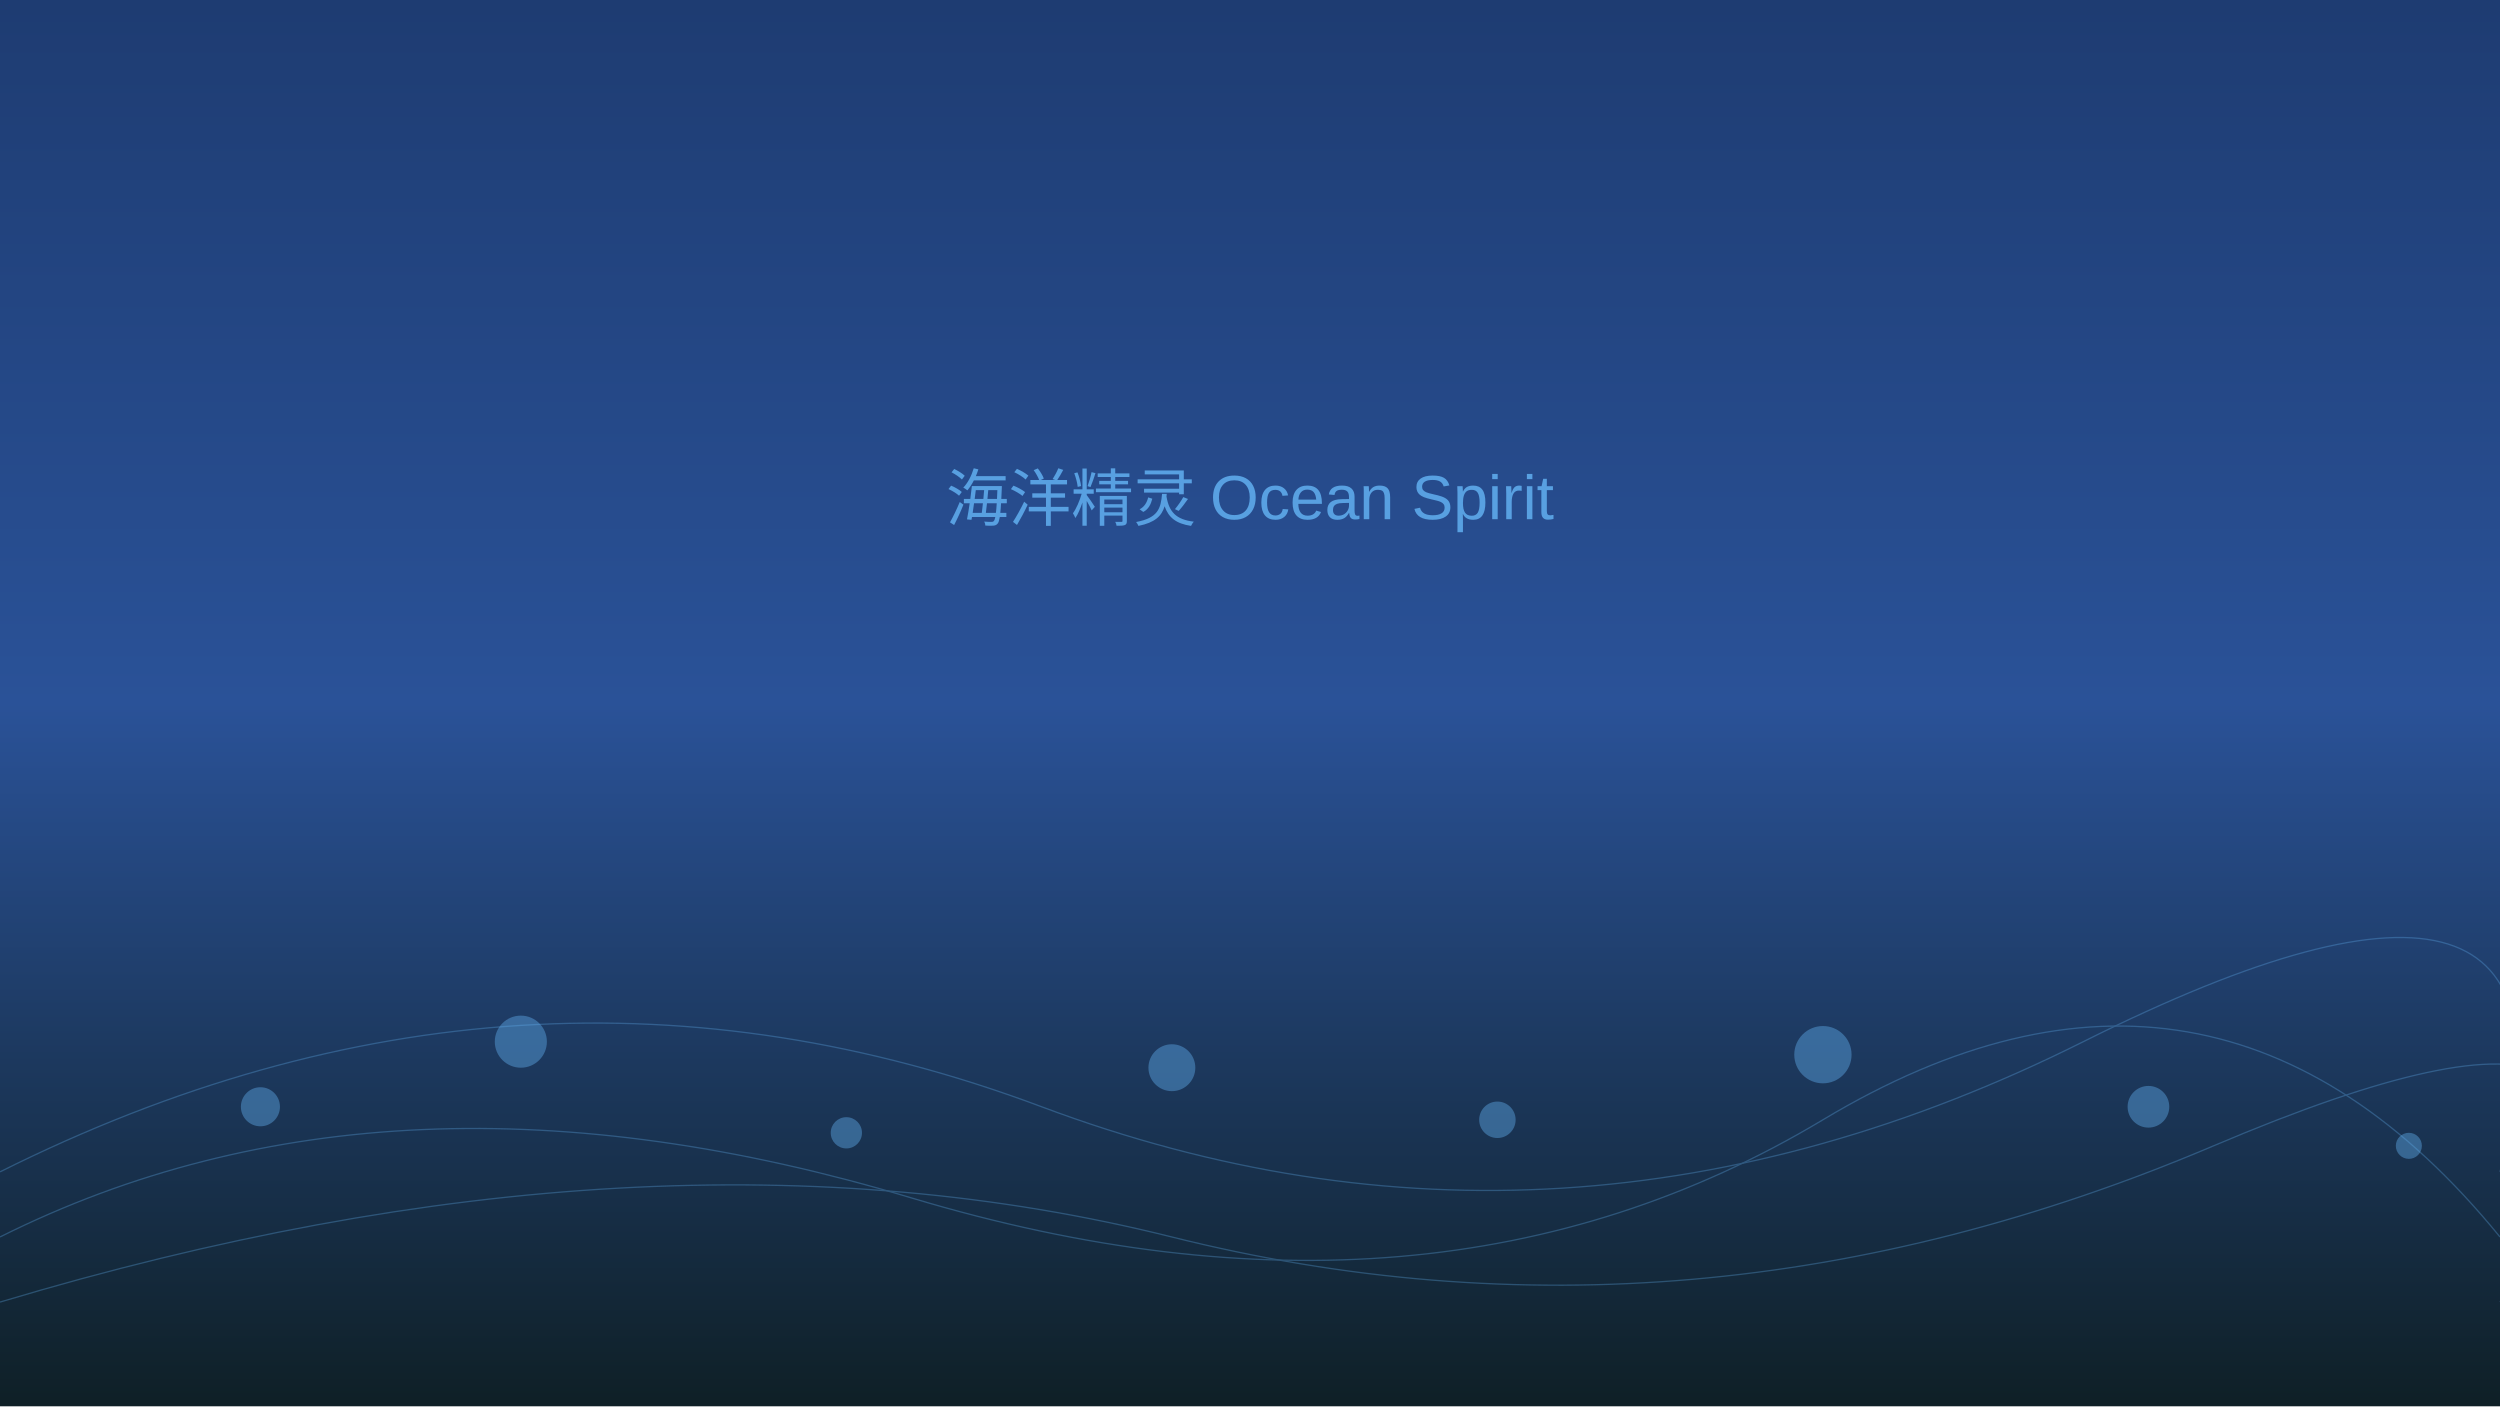
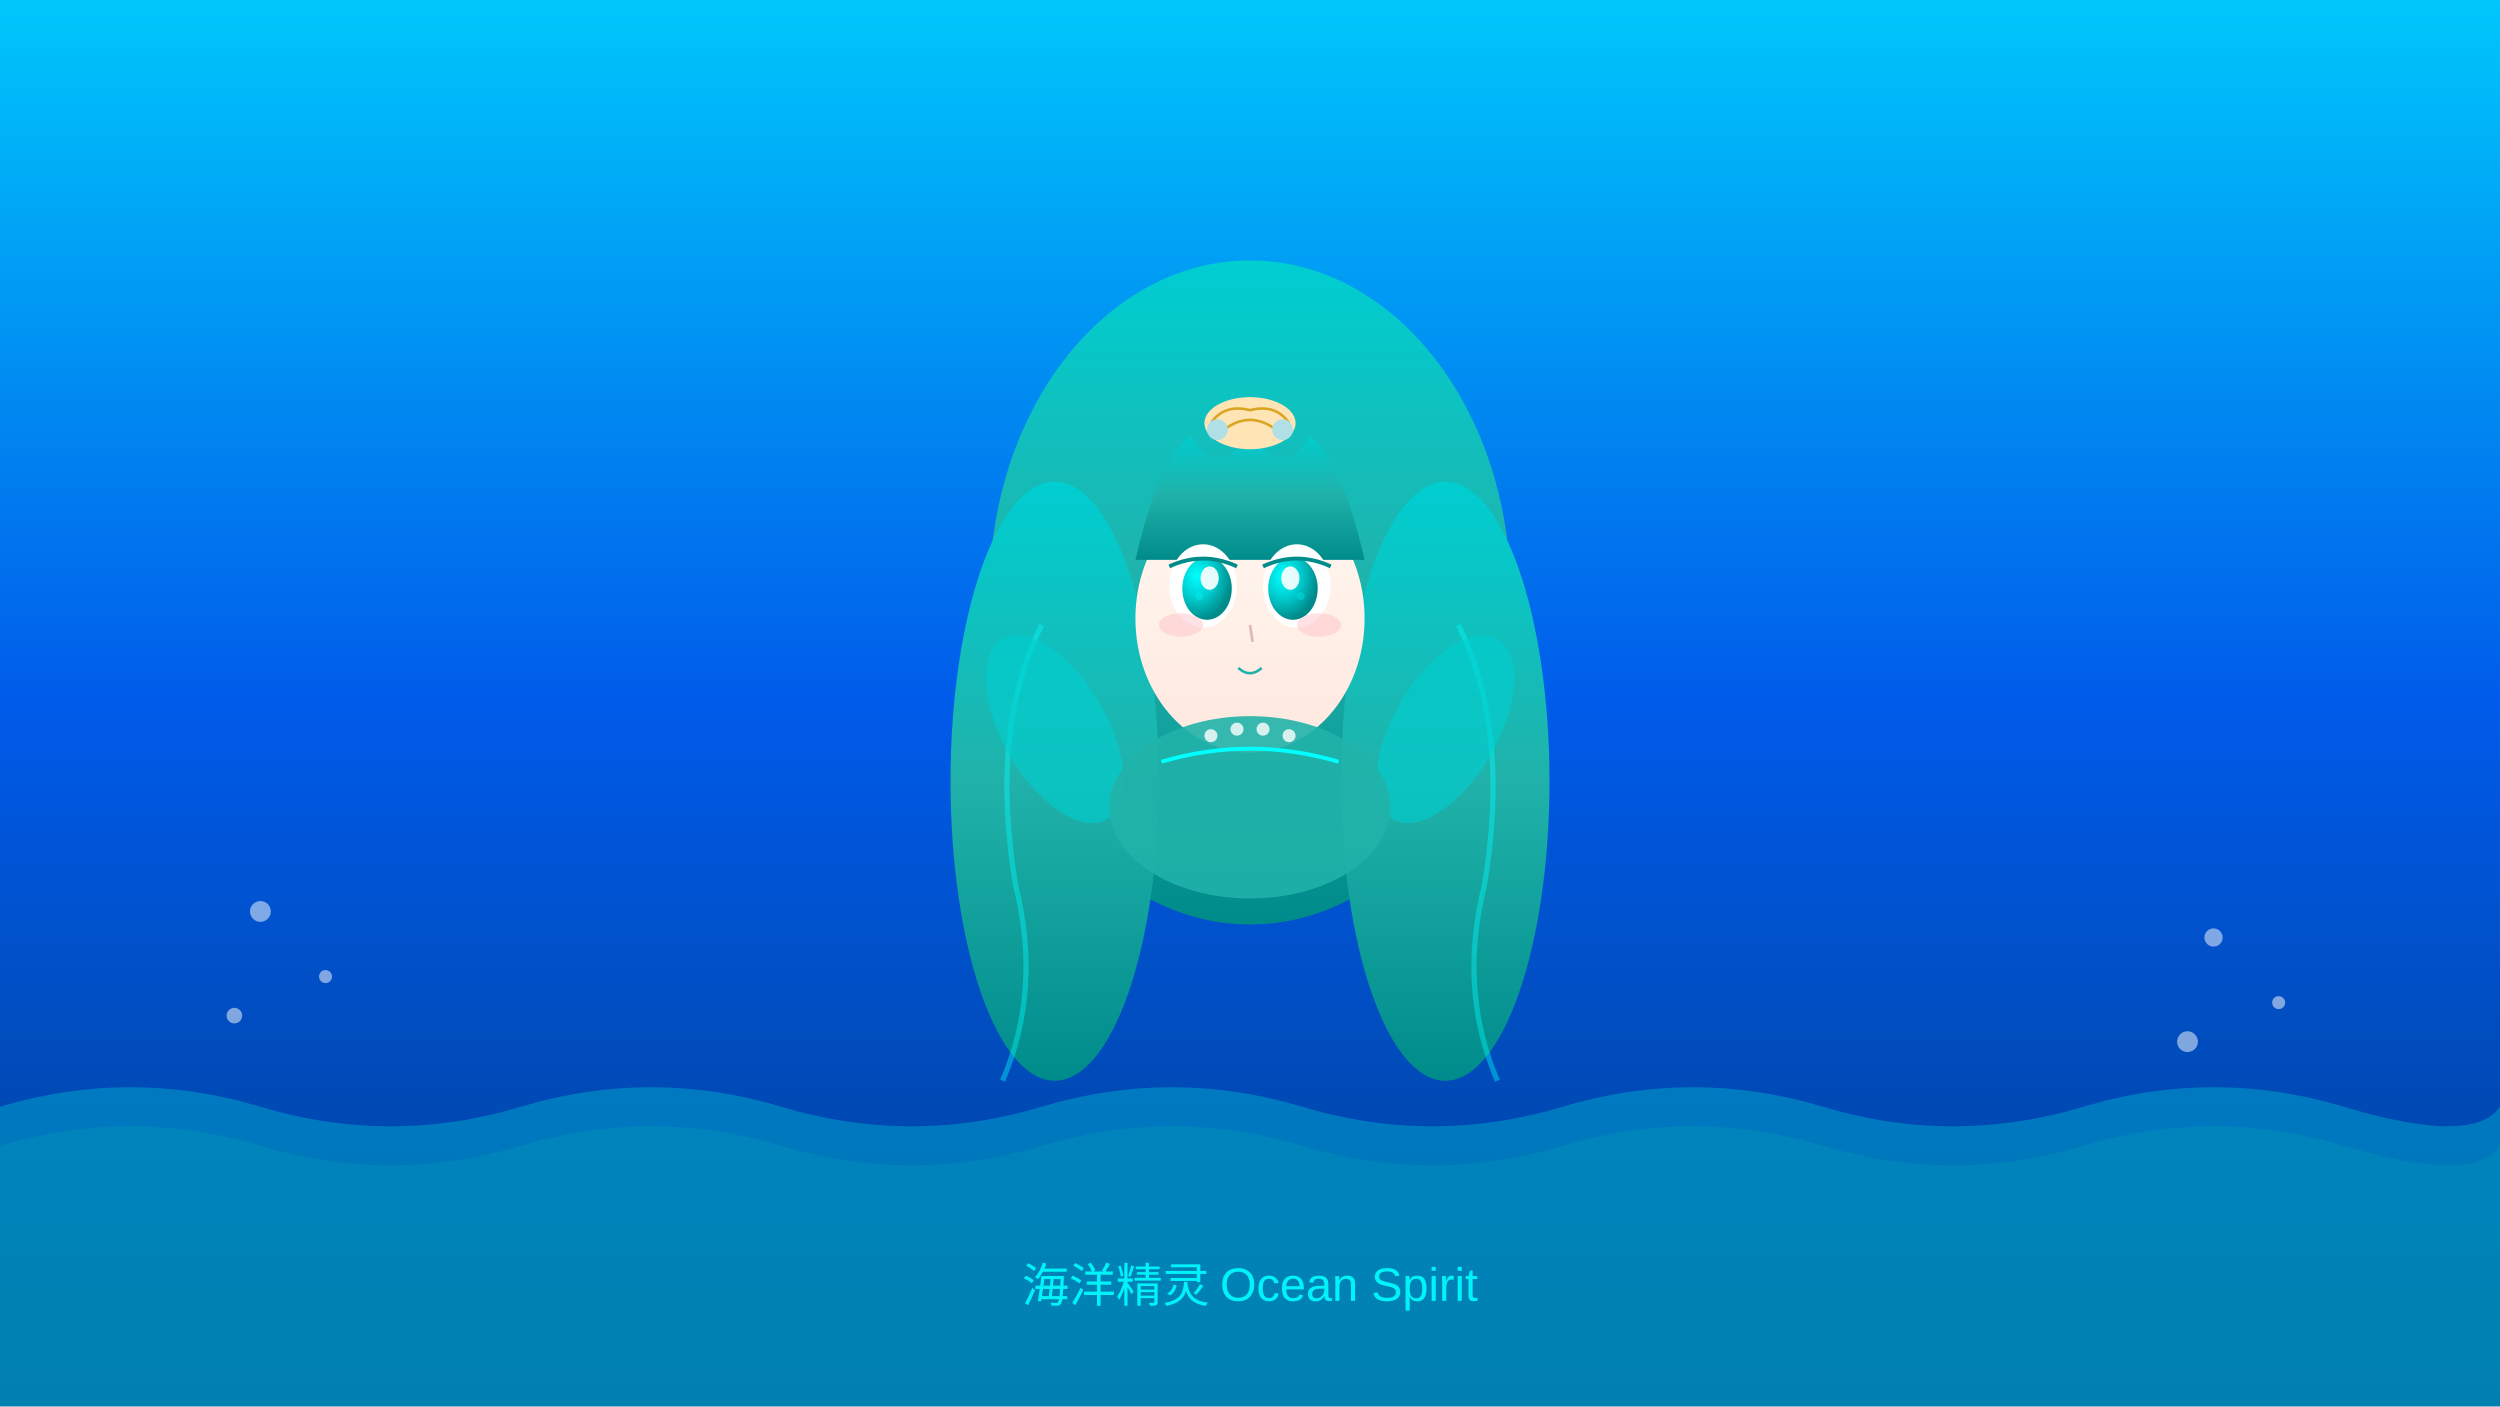
<svg xmlns="http://www.w3.org/2000/svg" viewBox="0 0 1920 1080">
  <defs>
    <linearGradient id="bg15-gradient" x1="0%" y1="0%" x2="0%" y2="100%">
-       <stop offset="0%" style="stop-color:#1e3c72;stop-opacity:1" />
-       <stop offset="50%" style="stop-color:#2a5298;stop-opacity:1" />
-       <stop offset="100%" style="stop-color:#0f2027;stop-opacity:1" />
+       <stop offset="0%" style="stop-color:#00c6fb;stop-opacity:1" />
+       <stop offset="50%" style="stop-color:#005bea;stop-opacity:1" />
+       <stop offset="100%" style="stop-color:#003d8f;stop-opacity:1" />
    </linearGradient>
+     <linearGradient id="hair-ocean" x1="0%" y1="0%" x2="0%" y2="100%">
+       <stop offset="0%" style="stop-color:#00ced1" />
+       <stop offset="50%" style="stop-color:#20b2aa" />
+       <stop offset="100%" style="stop-color:#008b8b" />
+     </linearGradient>
+     <linearGradient id="skin-ocean" x1="0%" y1="0%" x2="0%" y2="100%">
+       <stop offset="0%" style="stop-color:#fff8f0" />
+       <stop offset="100%" style="stop-color:#ffe8e0" />
+     </linearGradient>
+     <radialGradient id="eye-ocean" cx="30%" cy="30%" r="70%">
+       <stop offset="0%" style="stop-color:#00ffff" />
+       <stop offset="50%" style="stop-color:#00ced1" />
+       <stop offset="100%" style="stop-color:#008b8b" />
+     </radialGradient>
  </defs>
  <rect width="100%" height="100%" fill="url(#bg15-gradient)" />
-   <g stroke="#64b5f6" stroke-width="1" fill="none" opacity="0.3">
-     <path d="M0,900 Q400,700 800,850 T1600,800 T1920,900" />
-     <path d="M0,950 Q300,800 700,920 T1400,860 T1920,950" />
-     <path d="M0,1000 Q500,850 900,950 T1700,880 T1920,1000" />
+   <path d="M0,850 Q100,820 200,850 Q300,880 400,850 Q500,820 600,850 Q700,880 800,850 Q900,820 1000,850 Q1100,880 1200,850 Q1300,820 1400,850 Q1500,880 1600,850 Q1700,820 1800,850 Q1900,880 1920,850 L1920,1080 L0,1080 Z" fill="#00a8cc" opacity="0.5" />
+   <path d="M0,880 Q100,850 200,880 Q300,910 400,880 Q500,850 600,880 Q700,910 800,880 Q900,850 1000,880 Q1100,910 1200,880 Q1300,850 1400,880 Q1500,910 1600,880 Q1700,850 1800,880 Q1900,910 1920,880 L1920,1080 L0,1080 Z" fill="#0095b6" opacity="0.4" />
+   <g fill="#fff" opacity="0.5">
+     <circle cx="200" cy="700" r="8" />
+     <circle cx="250" cy="750" r="5" />
+     <circle cx="180" cy="780" r="6" />
+     <circle cx="1700" cy="720" r="7" />
+     <circle cx="1750" cy="770" r="5" />
+     <circle cx="1680" cy="800" r="8" />
  </g>
-   <g fill="#64b5f6" opacity="0.4">
-     <circle cx="200" cy="850" r="15" />
-     <circle cx="400" cy="800" r="20" />
-     <circle cx="650" cy="870" r="12" />
-     <circle cx="900" cy="820" r="18" />
-     <circle cx="1150" cy="860" r="14" />
-     <circle cx="1400" cy="810" r="22" />
-     <circle cx="1650" cy="850" r="16" />
-     <circle cx="1850" cy="880" r="10" />
+   <g transform="translate(960, 480)">
+     <ellipse cx="0" cy="-25" rx="200" ry="255" fill="url(#hair-ocean)" />
+     <ellipse cx="-150" cy="120" rx="80" ry="230" fill="url(#hair-ocean)" />
+     <ellipse cx="150" cy="120" rx="80" ry="230" fill="url(#hair-ocean)" />
+     <path d="M-160,0 Q-200,80 -180,200 Q-160,280 -190,350" stroke="#00ffff" stroke-width="4" fill="none" opacity="0.4" />
+     <path d="M160,0 Q200,80 180,200 Q160,280 190,350" stroke="#00ffff" stroke-width="4" fill="none" opacity="0.4" />
+     <ellipse cx="0" cy="-5" rx="88" ry="103" fill="url(#skin-ocean)" />
+     <path d="M-88,-50 Q-70,-128 -46,-145 Q-22,-108 0,-150 Q22,-108 46,-145 Q70,-128 88,-50" fill="url(#hair-ocean)" />
+     <g transform="translate(-36, -30)">
+       <ellipse cx="0" cy="0" rx="26" ry="32" fill="#fff" />
+       <ellipse cx="3" cy="2" rx="19" ry="24" fill="url(#eye-ocean)" />
+       <ellipse cx="5" cy="-6" rx="7" ry="9" fill="#fff" opacity="0.9" />
+       <circle cx="-3" cy="8" r="3" fill="#00ffff" opacity="0.3" />
+       <path d="M-26,-15 Q0,-27 26,-15" stroke="#008b8b" stroke-width="3" fill="none" />
+     </g>
+     <g transform="translate(36, -30)">
+       <ellipse cx="0" cy="0" rx="26" ry="32" fill="#fff" />
+       <ellipse cx="-3" cy="2" rx="19" ry="24" fill="url(#eye-ocean)" />
+       <ellipse cx="-5" cy="-6" rx="7" ry="9" fill="#fff" opacity="0.9" />
+       <circle cx="3" cy="8" r="3" fill="#00ffff" opacity="0.3" />
+       <path d="M-26,-15 Q0,-27 26,-15" stroke="#008b8b" stroke-width="3" fill="none" />
+     </g>
+     <ellipse cx="-53" cy="0" rx="17" ry="9" fill="#ffb6c1" opacity="0.4" />
+     <ellipse cx="53" cy="0" rx="17" ry="9" fill="#ffb6c1" opacity="0.4" />
+     <path d="M0,0 L2,13" stroke="#deb8b0" stroke-width="2" fill="none" />
+     <path d="M-9,33 Q0,41 9,33" stroke="#20b2aa" stroke-width="2" fill="none" />
+     <g transform="translate(0, -155)">
+       <ellipse cx="0" cy="0" rx="35" ry="20" fill="#ffe4b5" />
+       <path d="M-30,0 Q-20,-15 0,-10 Q20,-15 30,0" stroke="#daa520" stroke-width="2" fill="none" />
+       <path d="M-20,5 Q0,-10 20,5" stroke="#daa520" stroke-width="2" fill="none" />
+       <circle cx="-25" cy="5" r="8" fill="#b0e0e6" />
+       <circle cx="25" cy="5" r="8" fill="#b0e0e6" />
+     </g>
+     <g fill="#00ced1" opacity="0.6">
+       <ellipse cx="-150" cy="80" rx="40" ry="80" transform="rotate(-30 -150 80)" />
+       <ellipse cx="150" cy="80" rx="40" ry="80" transform="rotate(30 150 80)" />
+     </g>
+     <ellipse cx="0" cy="140" rx="108" ry="70" fill="#20b2aa" opacity="0.9" />
+     <path d="M-68,105 Q0,85 68,105" stroke="#00ffff" stroke-width="3" fill="none" />
+     <g fill="#fff" opacity="0.8">
+       <circle cx="-30" cy="85" r="5" />
+       <circle cx="-10" cy="80" r="5" />
+       <circle cx="10" cy="80" r="5" />
+       <circle cx="30" cy="85" r="5" />
+     </g>
  </g>
-   <text x="960" y="400" text-anchor="middle" font-family="Arial, sans-serif" font-size="48" fill="#64b5f6" opacity="0.8">海洋精灵 Ocean Spirit</text>
+   <text x="960" y="1000" text-anchor="middle" font-family="Arial, sans-serif" font-size="36" fill="#00ffff" opacity="0.9">海洋精灵 Ocean Spirit</text>
</svg>
